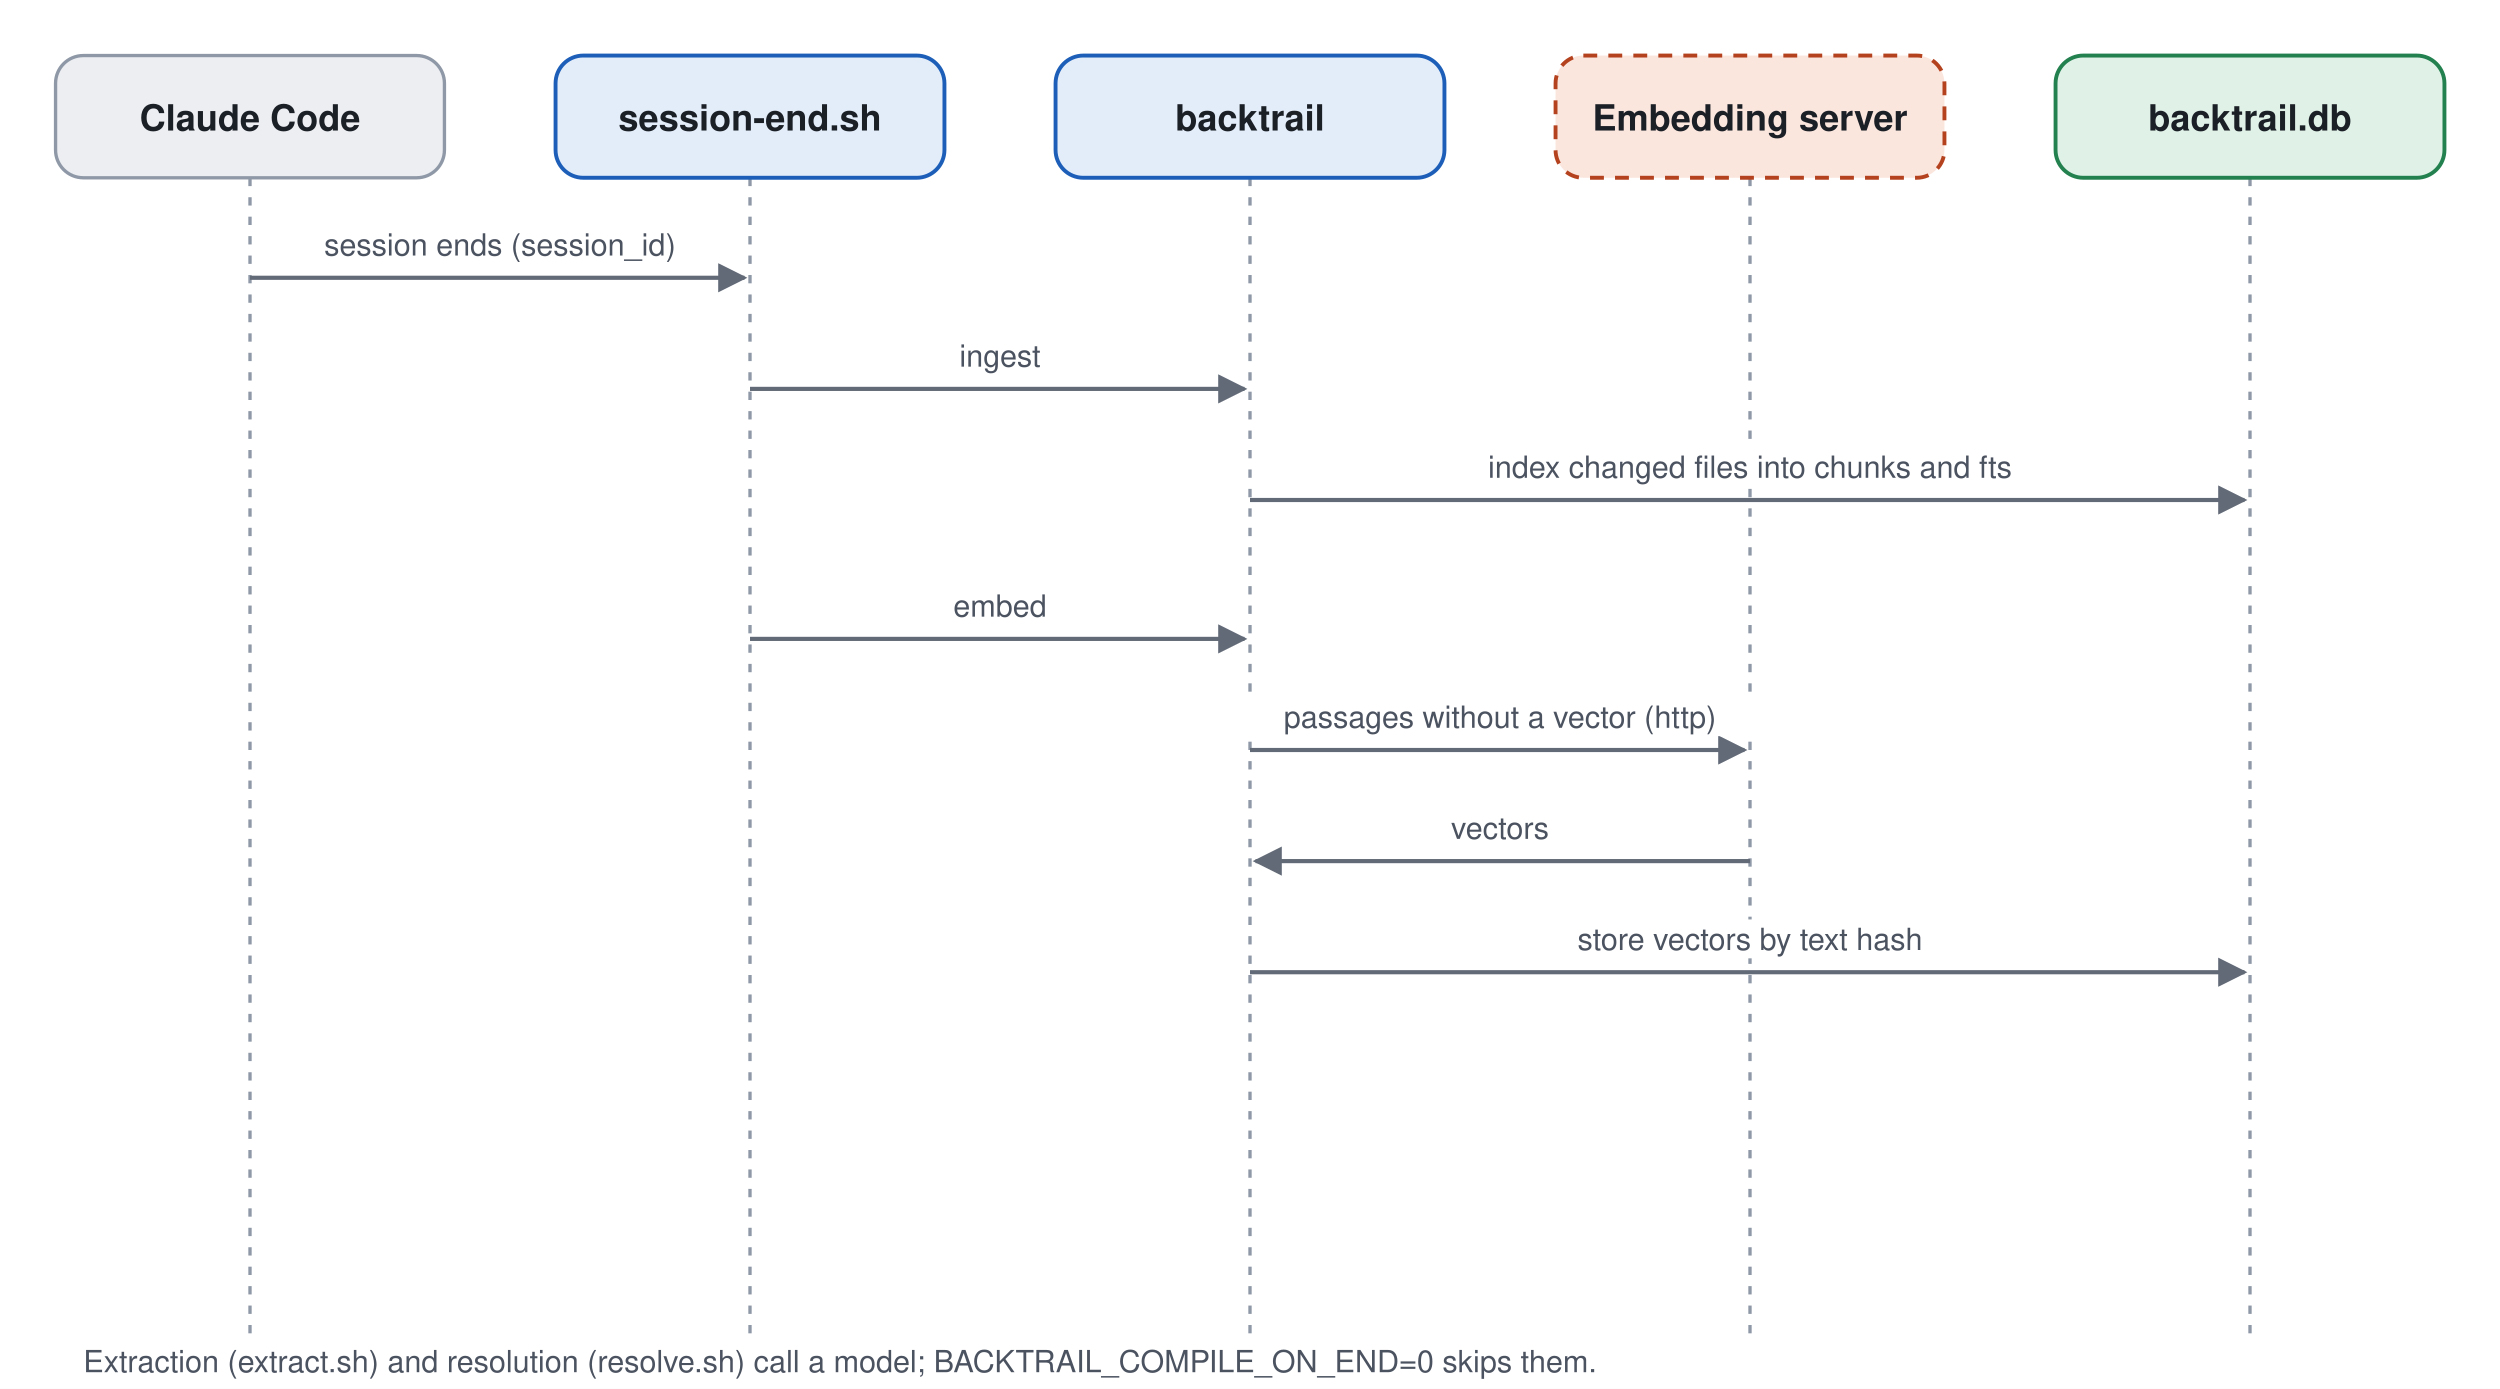
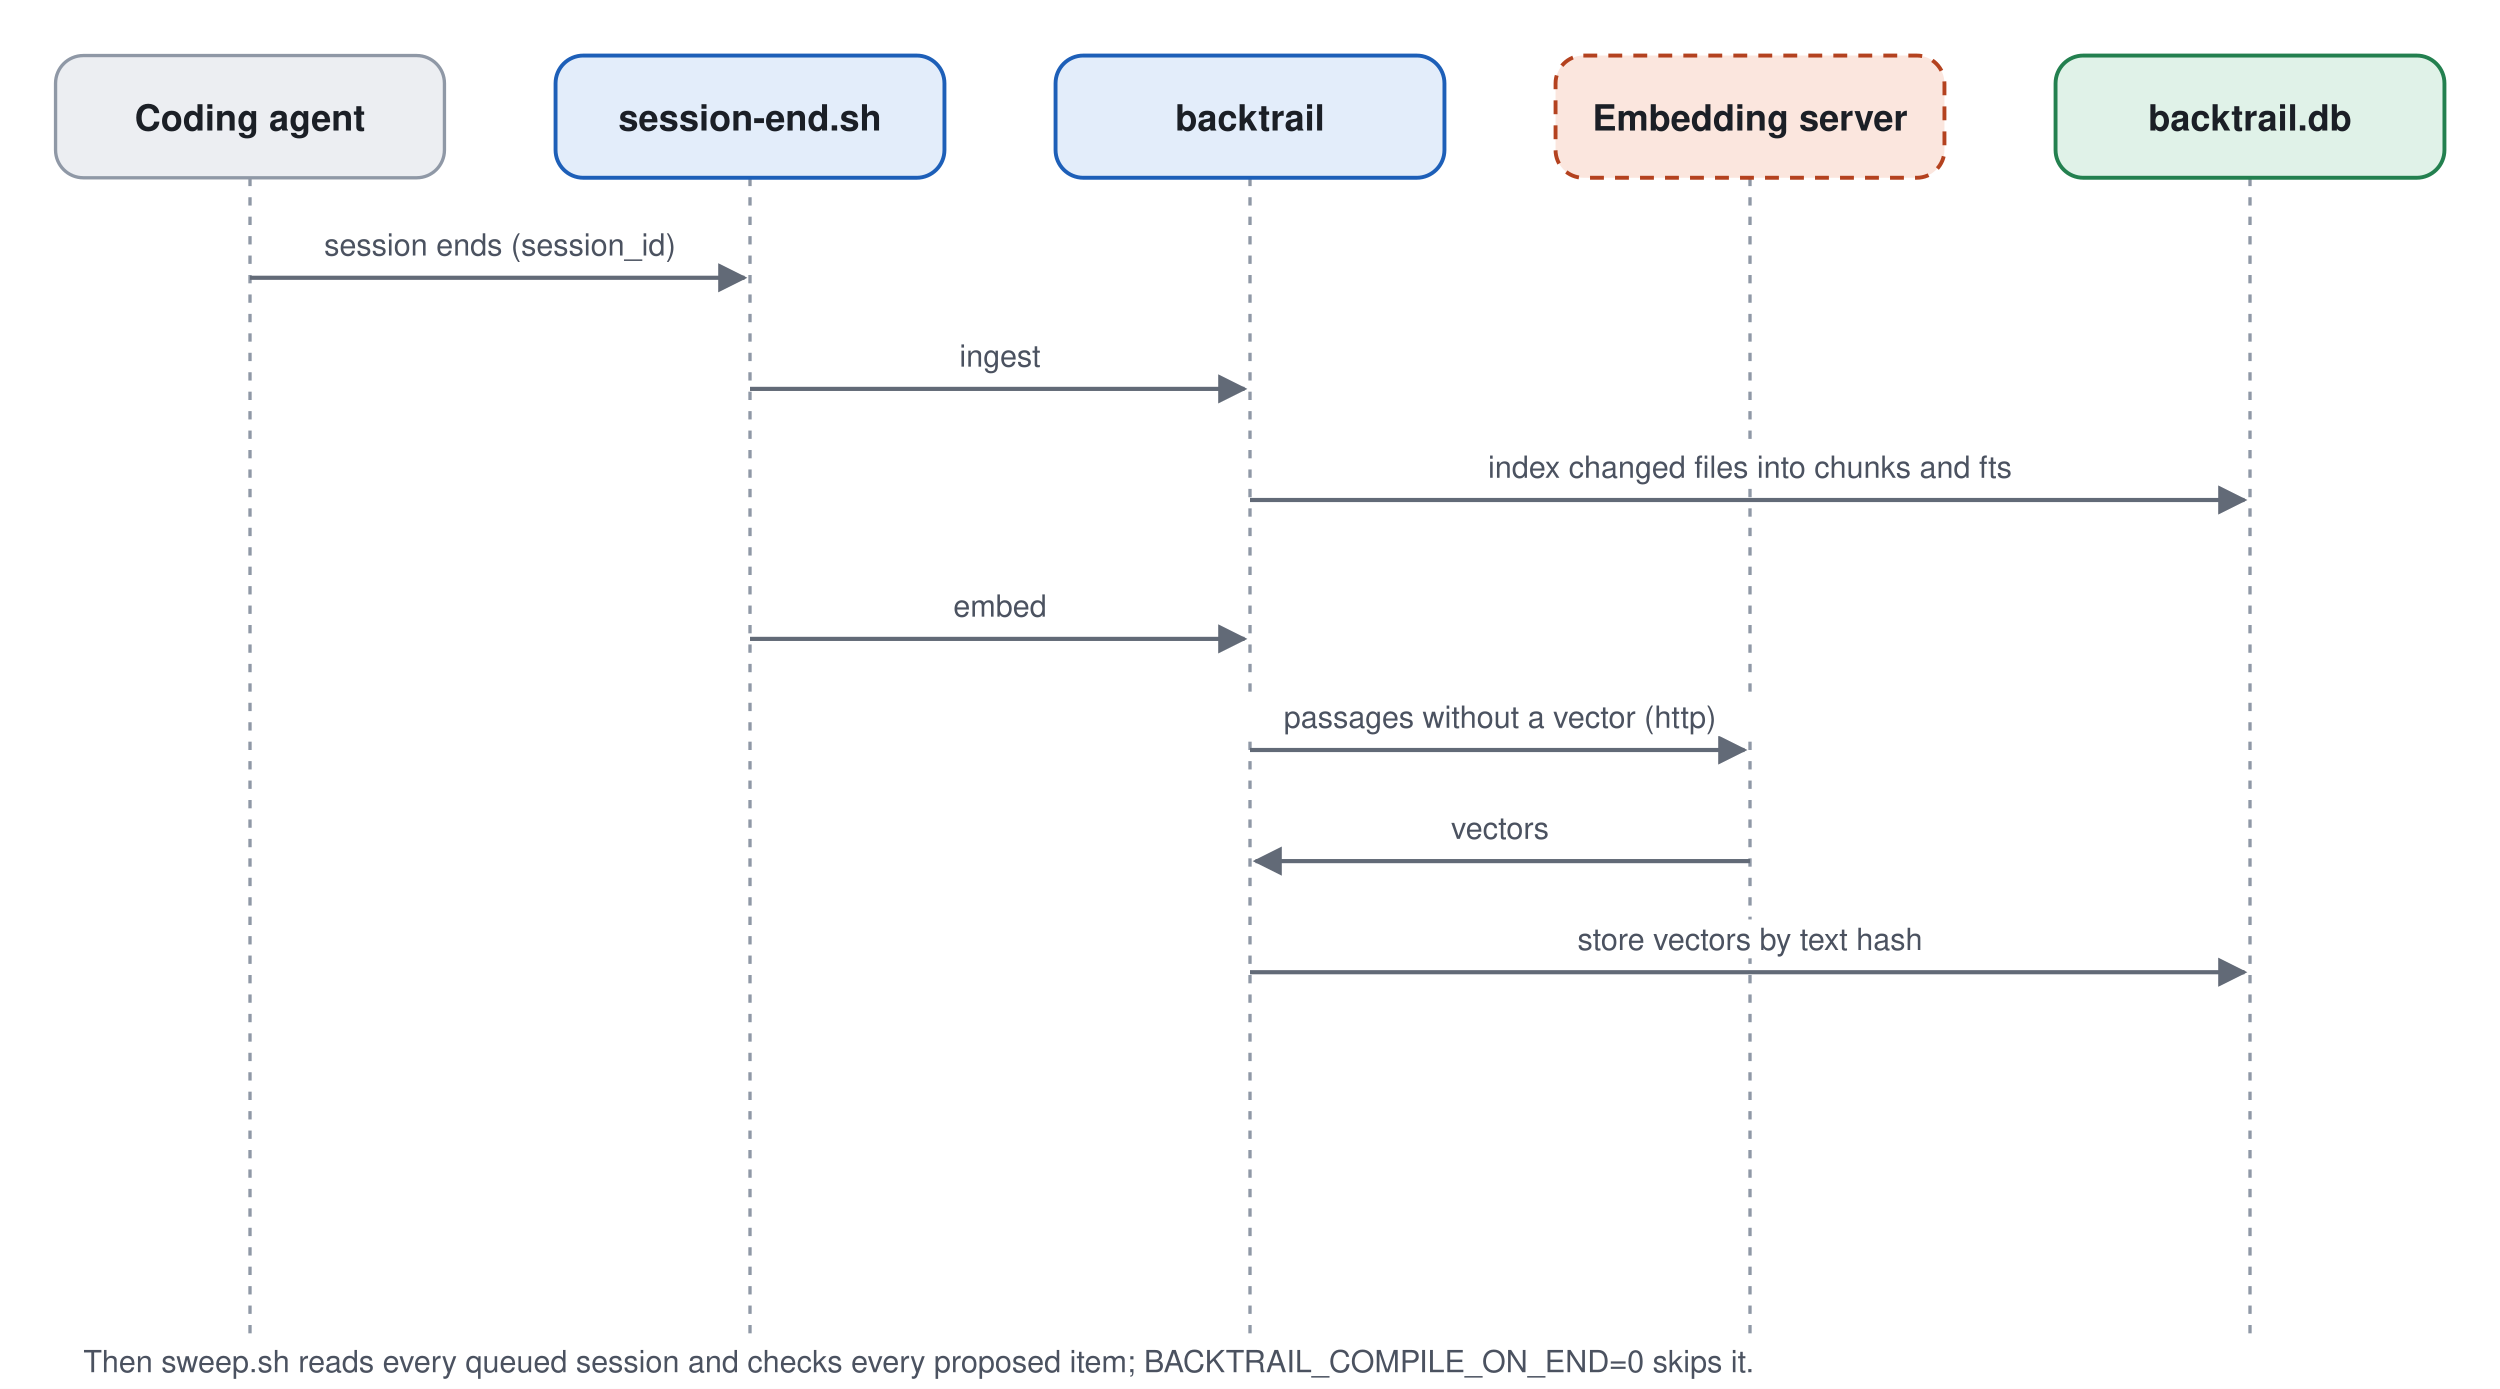
- <svg xmlns="http://www.w3.org/2000/svg" width="900" height="500" viewBox="0 0 900 500" role="img" aria-label="Session end: Claude Code starts session-end.sh, which runs ingest and embed against the backtrail binary; embed calls the embedding server and results are written to backtrail.db.">
+ <svg xmlns="http://www.w3.org/2000/svg" width="900" height="500" viewBox="0 0 900 500" role="img" aria-label="Session end: the coding agent starts session-end.sh, which runs ingest and embed against the backtrail binary; embed calls the embedding server and results are written to backtrail.db.">
  <style>
  svg { font-family: -apple-system, BlinkMacSystemFont, "Segoe UI", Helvetica, Arial, sans-serif; }
  .bg { fill: #ffffff; }
  .sys { fill: #e3edfa; stroke: #1d5fb8; stroke-width: 1.4; }
  .ext { fill: #eceef2; stroke: #8f98a6; stroke-width: 1.2; }
  .dat { fill: #e0f2e8; stroke: #23804f; stroke-width: 1.4; }
  .opt { fill: #fbe6de; stroke: #b4421f; stroke-width: 1.4; stroke-dasharray: 5 4; }
  .t { fill: #1b1f26; font-size: 13px; font-weight: 600; }
  .r { fill: #4b5260; font-size: 11px; }
  .life { stroke: #8f98a6; stroke-width: 1.2; stroke-dasharray: 3 4; }
  .ln { stroke: #626a77; stroke-width: 1.5; fill: none; marker-end: url(#ah); }
  .lb { fill: #ffffff; }
  .ah { fill: #626a77; }
  @media (prefers-color-scheme: dark) {
    .bg, .lb { fill: #0d1117; }
    .sys { fill: #1b2d45; stroke: #6aa8f5; } .ext { fill: #21262d; stroke: #6a7380; }
    .dat { fill: #1a3226; stroke: #5dbf8a; } .opt { fill: #3d2219; stroke: #f08a66; }
    .t { fill: #e6edf3; } .r { fill: #b4bcc8; } .life { stroke: #6a7380; }
    .ln { stroke: #9aa2ae; } .ah { fill: #9aa2ae; }
  }
</style>
  <defs>
    <marker id="ah" viewBox="0 0 10 10" refX="9" refY="5" markerWidth="7" markerHeight="7" orient="auto-start-reverse">
      <path class="ah" d="M0,0 L10,5 L0,10 z" />
    </marker>
  </defs>
  <rect class="bg" width="900" height="500" />
  <line class="life" x1="90" y1="64" x2="90" y2="480" />
  <rect class="ext" x="20" y="20" width="140" height="44" rx="10" />
-   <text class="t" x="90" y="47" text-anchor="middle">Claude Code</text>
+   <text class="t" x="90" y="47" text-anchor="middle">Coding agent</text>
  <line class="life" x1="270" y1="64" x2="270" y2="480" />
  <rect class="sys" x="200" y="20" width="140" height="44" rx="10" />
  <text class="t" x="270" y="47" text-anchor="middle">session-end.sh</text>
  <line class="life" x1="450" y1="64" x2="450" y2="480" />
  <rect class="sys" x="380" y="20" width="140" height="44" rx="10" />
  <text class="t" x="450" y="47" text-anchor="middle">backtrail</text>
  <line class="life" x1="630" y1="64" x2="630" y2="480" />
  <rect class="opt" x="560" y="20" width="140" height="44" rx="10" />
  <text class="t" x="630" y="47" text-anchor="middle">Embedding server</text>
  <line class="life" x1="810" y1="64" x2="810" y2="480" />
  <rect class="dat" x="740" y="20" width="140" height="44" rx="10" />
  <text class="t" x="810" y="47" text-anchor="middle">backtrail.db</text>
  <path class="ln" d="M90,100 L268,100" />
  <rect class="lb" x="105.0" y="81" width="150.0" height="14" />
  <text class="r" x="180.0" y="92" text-anchor="middle">session ends (session_id)</text>
  <path class="ln" d="M270,140 L448,140" />
  <rect class="lb" x="338.2" y="121" width="43.6" height="14" />
  <text class="r" x="360.0" y="132" text-anchor="middle">ingest</text>
  <path class="ln" d="M450,180 L808,180" />
  <rect class="lb" x="515.8" y="161" width="228.4" height="14" />
  <text class="r" x="630.0" y="172" text-anchor="middle">index changed files into chunks and fts</text>
  <path class="ln" d="M270,230 L448,230" />
  <rect class="lb" x="341.0" y="211" width="38.0" height="14" />
  <text class="r" x="360.0" y="222" text-anchor="middle">embed</text>
  <path class="ln" d="M450,270 L628,270" />
  <rect class="lb" x="445.4" y="251" width="189.2" height="14" />
  <text class="r" x="540.0" y="262" text-anchor="middle">passages without a vector (http)</text>
  <path class="ln" d="M630,310 L452,310" />
  <rect class="lb" x="515.4" y="291" width="49.2" height="14" />
  <text class="r" x="540.0" y="302" text-anchor="middle">vectors</text>
  <path class="ln" d="M450,350 L808,350" />
  <rect class="lb" x="552.2" y="331" width="155.6" height="14" />
  <text class="r" x="630.0" y="342" text-anchor="middle">store vectors by text hash</text>
-   <text class="r" x="30" y="494">Extraction (extract.sh) and resolution (resolve.sh) call a model; BACKTRAIL_COMPILE_ON_END=0 skips them.</text>
+   <text class="r" x="30" y="494">Then sweep.sh reads every queued session and checks every proposed item; BACKTRAIL_COMPILE_ON_END=0 skips it.</text>
</svg>
